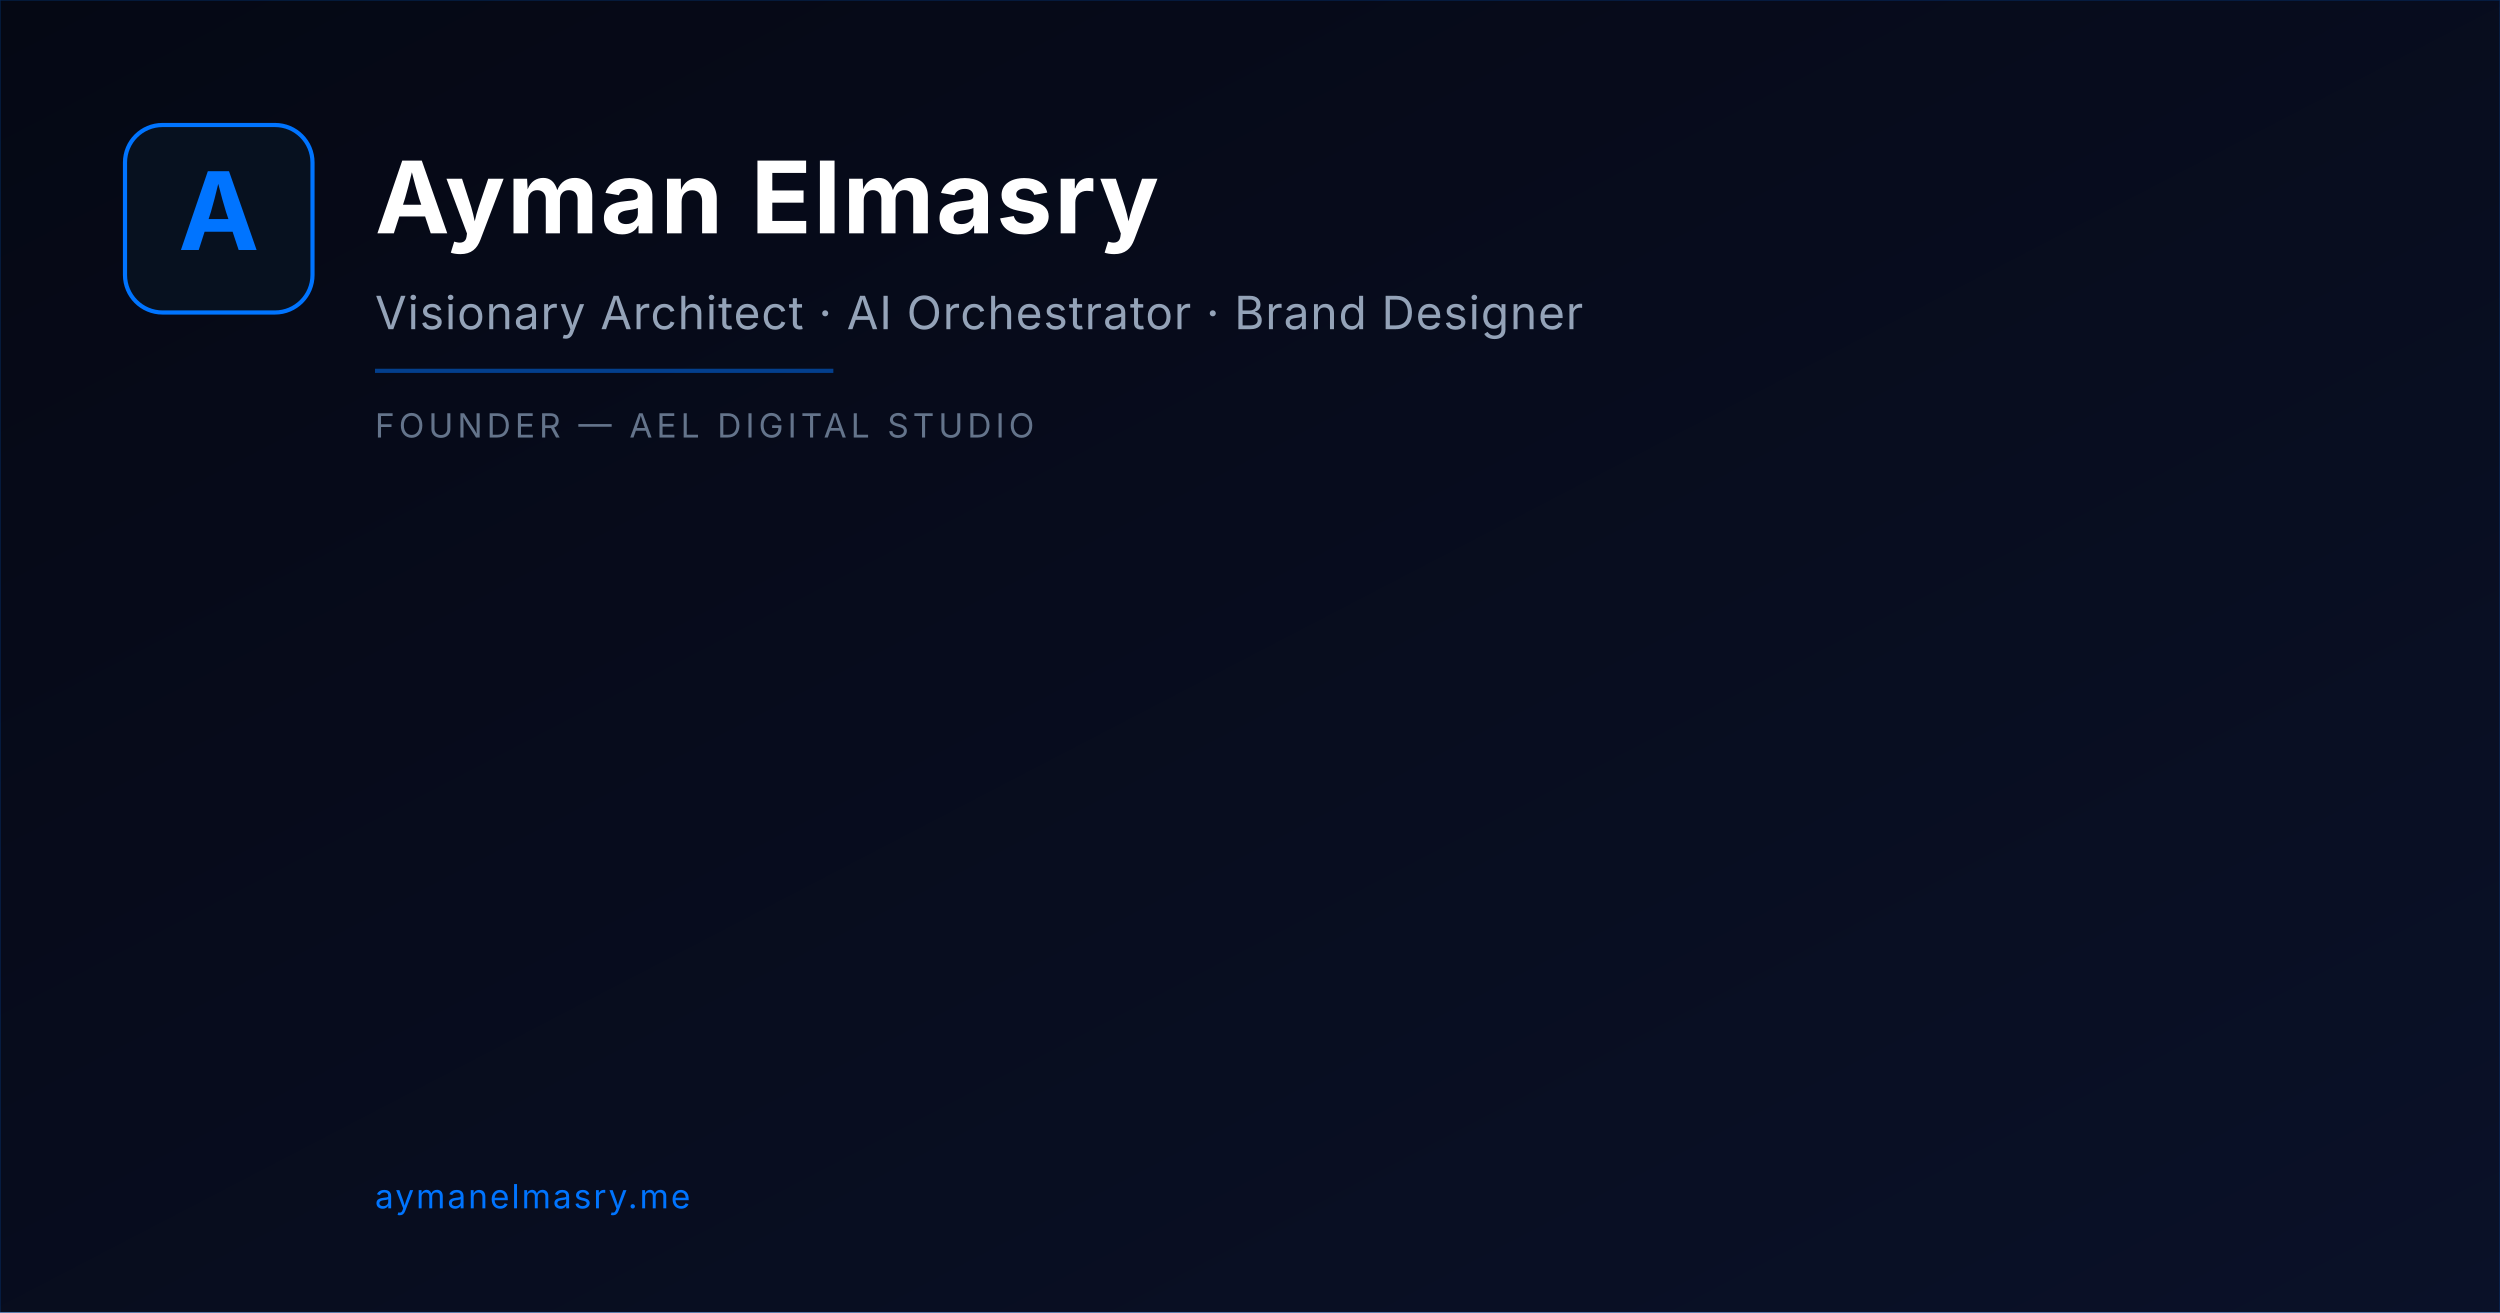
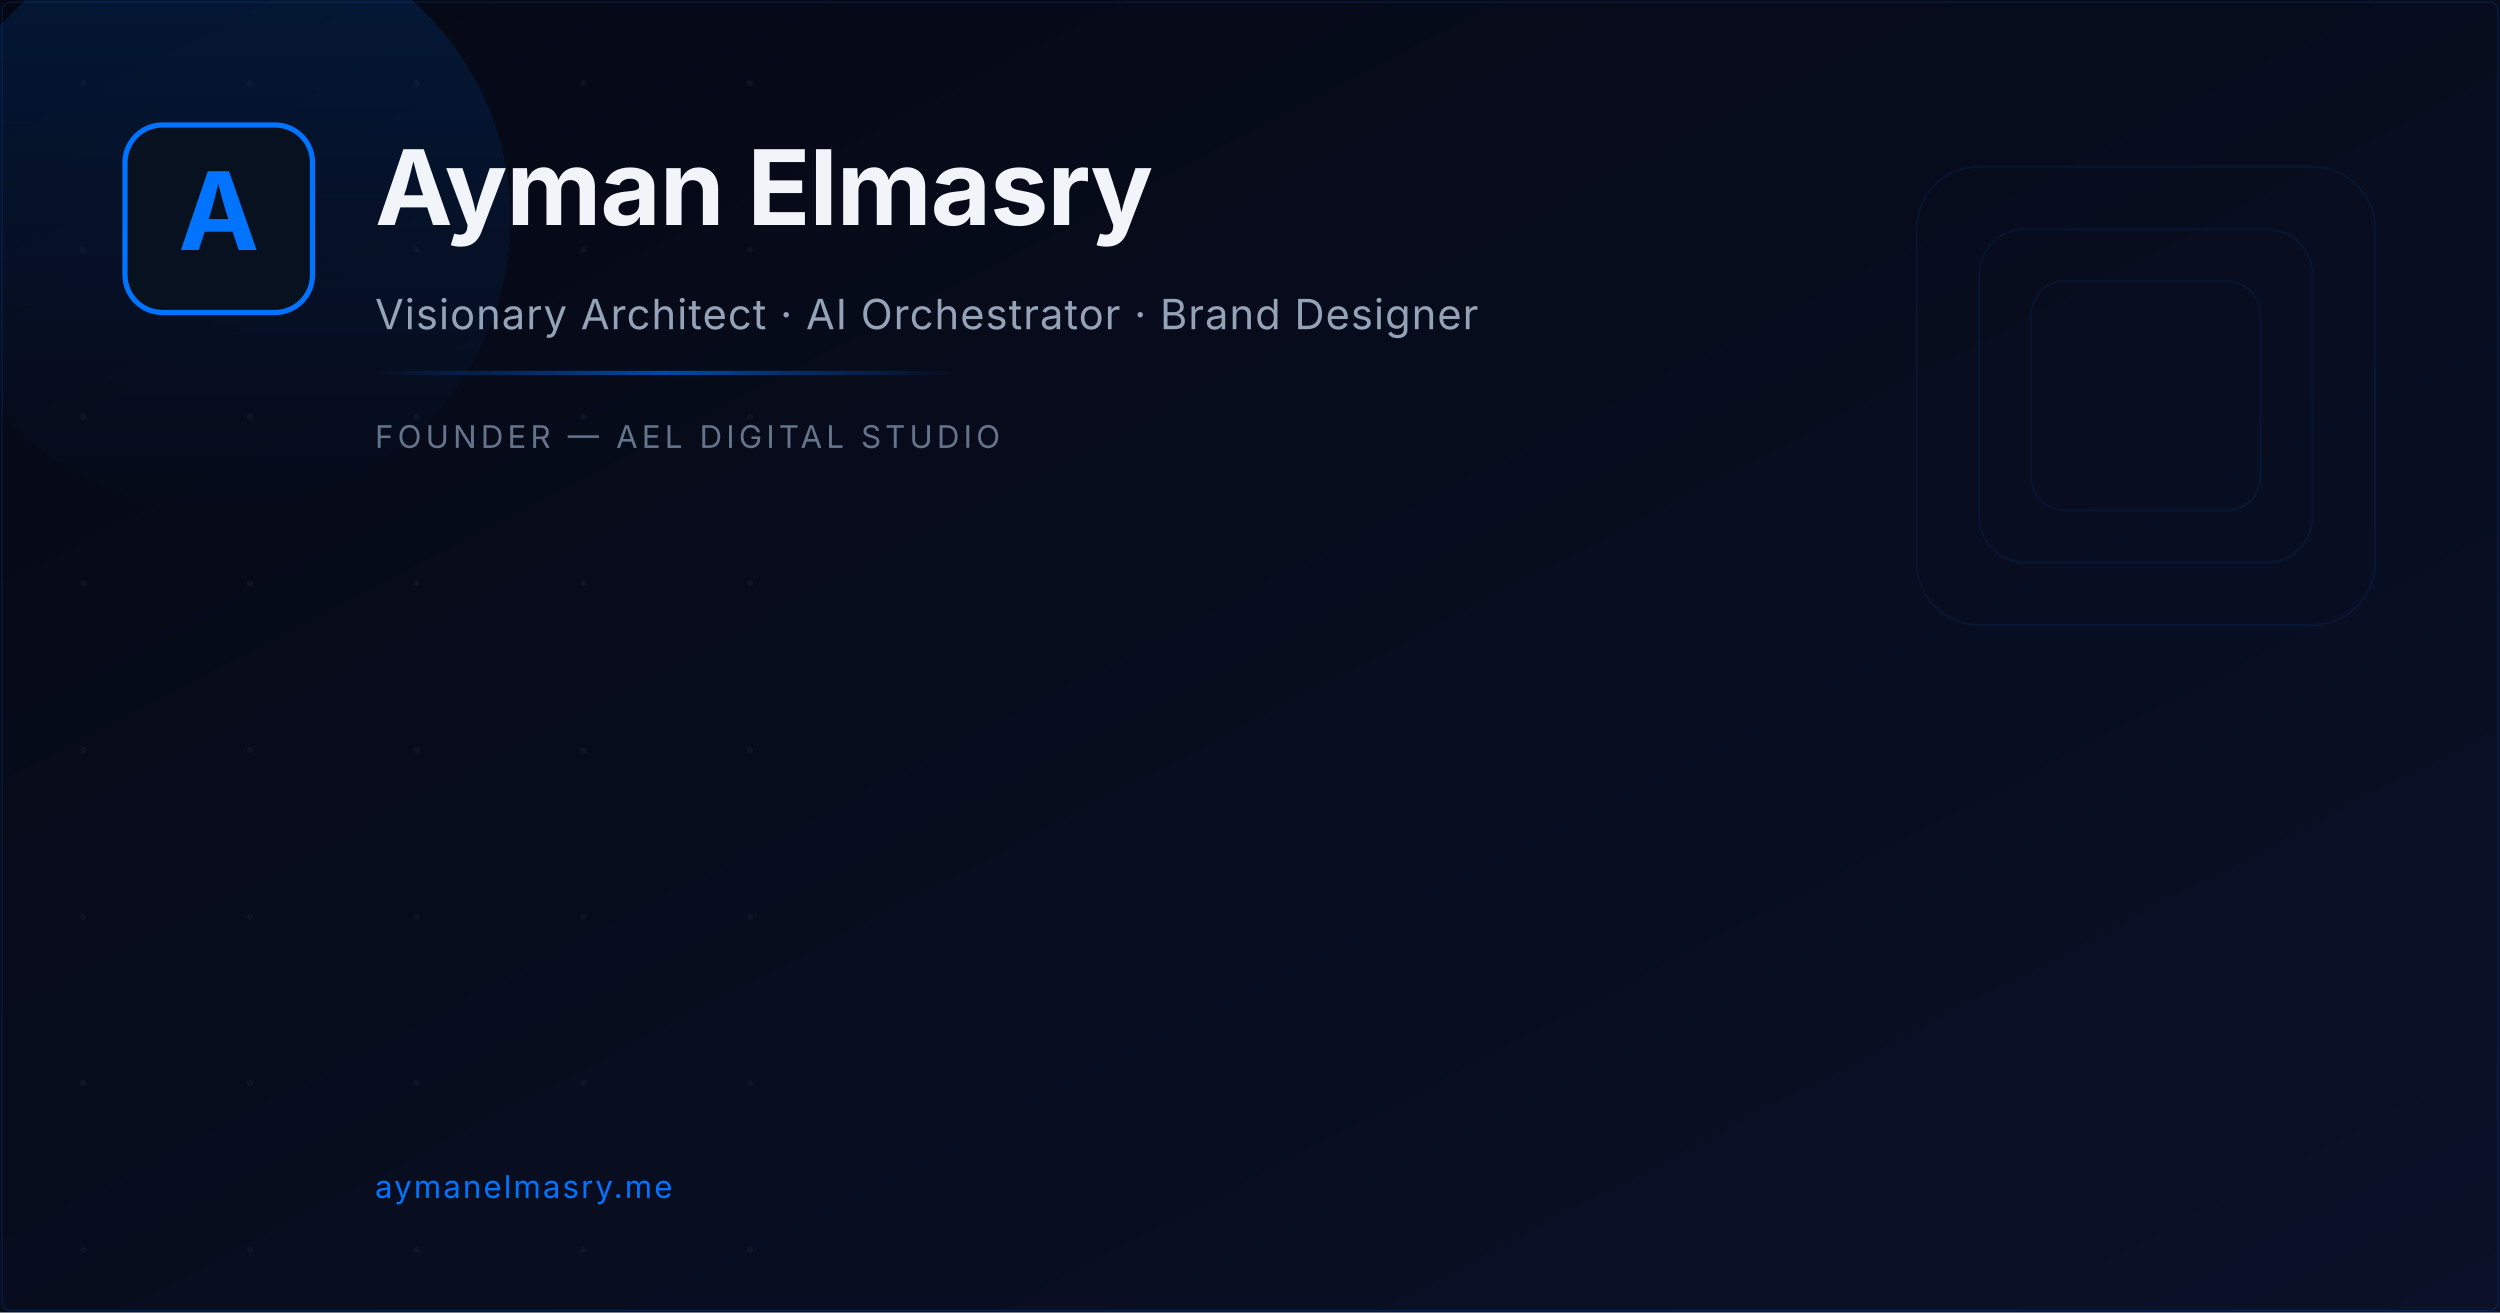
<svg xmlns="http://www.w3.org/2000/svg" width="1200" height="630" viewBox="0 0 1200 630">
  <defs>
    <linearGradient id="bg" x1="0" y1="0" x2="1" y2="1">
      <stop offset="0%" stop-color="#050814" />
      <stop offset="100%" stop-color="#0A1128" />
    </linearGradient>
+     <linearGradient id="glow" x1="0.5" y1="0" x2="0.5" y2="1">
+       <stop offset="0%" stop-color="#0074FF" stop-opacity="0.15" />
+       <stop offset="100%" stop-color="#0074FF" stop-opacity="0" />
+     </linearGradient>
+     <linearGradient id="line" x1="0" y1="0" x2="1" y2="0">
+       <stop offset="0%" stop-color="#0074FF" stop-opacity="0" />
+       <stop offset="50%" stop-color="#0074FF" stop-opacity="0.6" />
+       <stop offset="100%" stop-color="#0074FF" stop-opacity="0" />
+     </linearGradient>
  </defs>
  <rect width="1200" height="630" fill="url(#bg)" />
-   <rect width="1200" height="630" fill="none" stroke="#0074FF" stroke-width="0.5" opacity="0.3" />
-   <rect x="60" y="60" width="90" height="90" rx="18" fill="#07111F" stroke="#0074FF" stroke-width="2" />
+   <circle cx="105" cy="105" r="140" fill="url(#glow)" />
+   <g fill="#1E293B" opacity="0.3">
+     <circle cx="40" cy="40" r="1.5" />
+     <circle cx="120" cy="40" r="1.5" />
+     <circle cx="200" cy="40" r="1.5" />
+     <circle cx="280" cy="40" r="1.5" />
+     <circle cx="360" cy="40" r="1.5" />
+     <circle cx="40" cy="120" r="1.5" />
+     <circle cx="200" cy="120" r="1.5" />
+     <circle cx="280" cy="120" r="1.5" />
+     <circle cx="360" cy="120" r="1.5" />
+     <circle cx="40" cy="200" r="1.5" />
+     <circle cx="120" cy="200" r="1.5" />
+     <circle cx="200" cy="200" r="1.5" />
+     <circle cx="280" cy="200" r="1.5" />
+     <circle cx="360" cy="200" r="1.5" />
+     <circle cx="40" cy="280" r="1.5" />
+     <circle cx="120" cy="280" r="1.5" />
+     <circle cx="200" cy="280" r="1.5" />
+     <circle cx="280" cy="280" r="1.5" />
+     <circle cx="360" cy="280" r="1.5" />
+     <circle cx="40" cy="360" r="1.5" />
+     <circle cx="120" cy="360" r="1.5" />
+     <circle cx="200" cy="360" r="1.5" />
+     <circle cx="280" cy="360" r="1.5" />
+     <circle cx="360" cy="360" r="1.5" />
+     <circle cx="40" cy="440" r="1.5" />
+     <circle cx="120" cy="440" r="1.5" />
+     <circle cx="200" cy="440" r="1.5" />
+     <circle cx="280" cy="440" r="1.5" />
+     <circle cx="360" cy="440" r="1.5" />
+     <circle cx="40" cy="520" r="1.5" />
+     <circle cx="120" cy="520" r="1.5" />
+     <circle cx="200" cy="520" r="1.5" />
+     <circle cx="280" cy="520" r="1.5" />
+     <circle cx="360" cy="520" r="1.5" />
+     <circle cx="40" cy="600" r="1.5" />
+     <circle cx="120" cy="600" r="1.5" />
+     <circle cx="200" cy="600" r="1.5" />
+     <circle cx="280" cy="600" r="1.5" />
+     <circle cx="360" cy="600" r="1.5" />
+   </g>
+   <rect x="1" y="1" width="1198" height="628" rx="4" fill="none" stroke="#0074FF" stroke-width="0.5" opacity="0.2" />
+   <rect x="60" y="60" width="90" height="90" rx="18" fill="#07111F" stroke="#0074FF" stroke-width="2.5" />
  <text x="105" y="120" text-anchor="middle" font-family="Inter, Arial, sans-serif" font-size="52" font-weight="700" fill="#0074FF">A</text>
-   <text x="180" y="112" font-family="Inter, Arial, sans-serif" font-size="48" font-weight="700" fill="#FFFFFF" letter-spacing="1">Ayman Elmasry</text>
-   <text x="180" y="158" font-family="Inter, Arial, sans-serif" font-size="22" fill="#94A3B8" letter-spacing="0.5">Visionary Architect · AI Orchestrator · Brand Designer</text>
-   <line x1="180" y1="178" x2="400" y2="178" stroke="#0074FF" stroke-width="2" opacity="0.5" />
-   <text x="180" y="210" font-family="Inter, Arial, sans-serif" font-size="16" fill="#64748B" letter-spacing="2" text-transform="uppercase">FOUNDER — AEL DIGITAL STUDIO</text>
-   <text x="180" y="580" font-family="Inter, Arial, sans-serif" font-size="16" fill="#0074FF" letter-spacing="1">aymanelmasry.me</text>
+   <text x="180" y="108" font-family="Inter, Arial, sans-serif" font-size="50" font-weight="700" fill="#F1F5F9" letter-spacing="-0.5">Ayman Elmasry</text>
+   <text x="180" y="158" font-family="Inter, Arial, sans-serif" font-size="20" fill="#94A3B8" letter-spacing="0.5">Visionary Architect · AI Orchestrator · Brand Designer</text>
+   <rect x="180" y="178" width="280" height="2" rx="1" fill="url(#line)" />
+   <text x="180" y="215" font-family="Inter, Arial, sans-serif" font-size="15" fill="#64748B" letter-spacing="2">FOUNDER — AEL DIGITAL STUDIO</text>
+   <g opacity="0.08">
+     <rect x="920" y="80" width="220" height="220" rx="30" fill="none" stroke="#0074FF" stroke-width="1" />
+     <rect x="950" y="110" width="160" height="160" rx="22" fill="none" stroke="#0074FF" stroke-width="1" />
+     <rect x="975" y="135" width="110" height="110" rx="16" fill="none" stroke="#0074FF" stroke-width="1" />
+   </g>
+   <text x="180" y="575" font-family="Inter, Arial, sans-serif" font-size="15" fill="#0074FF" letter-spacing="1">aymanelmasry.me</text>
</svg>
